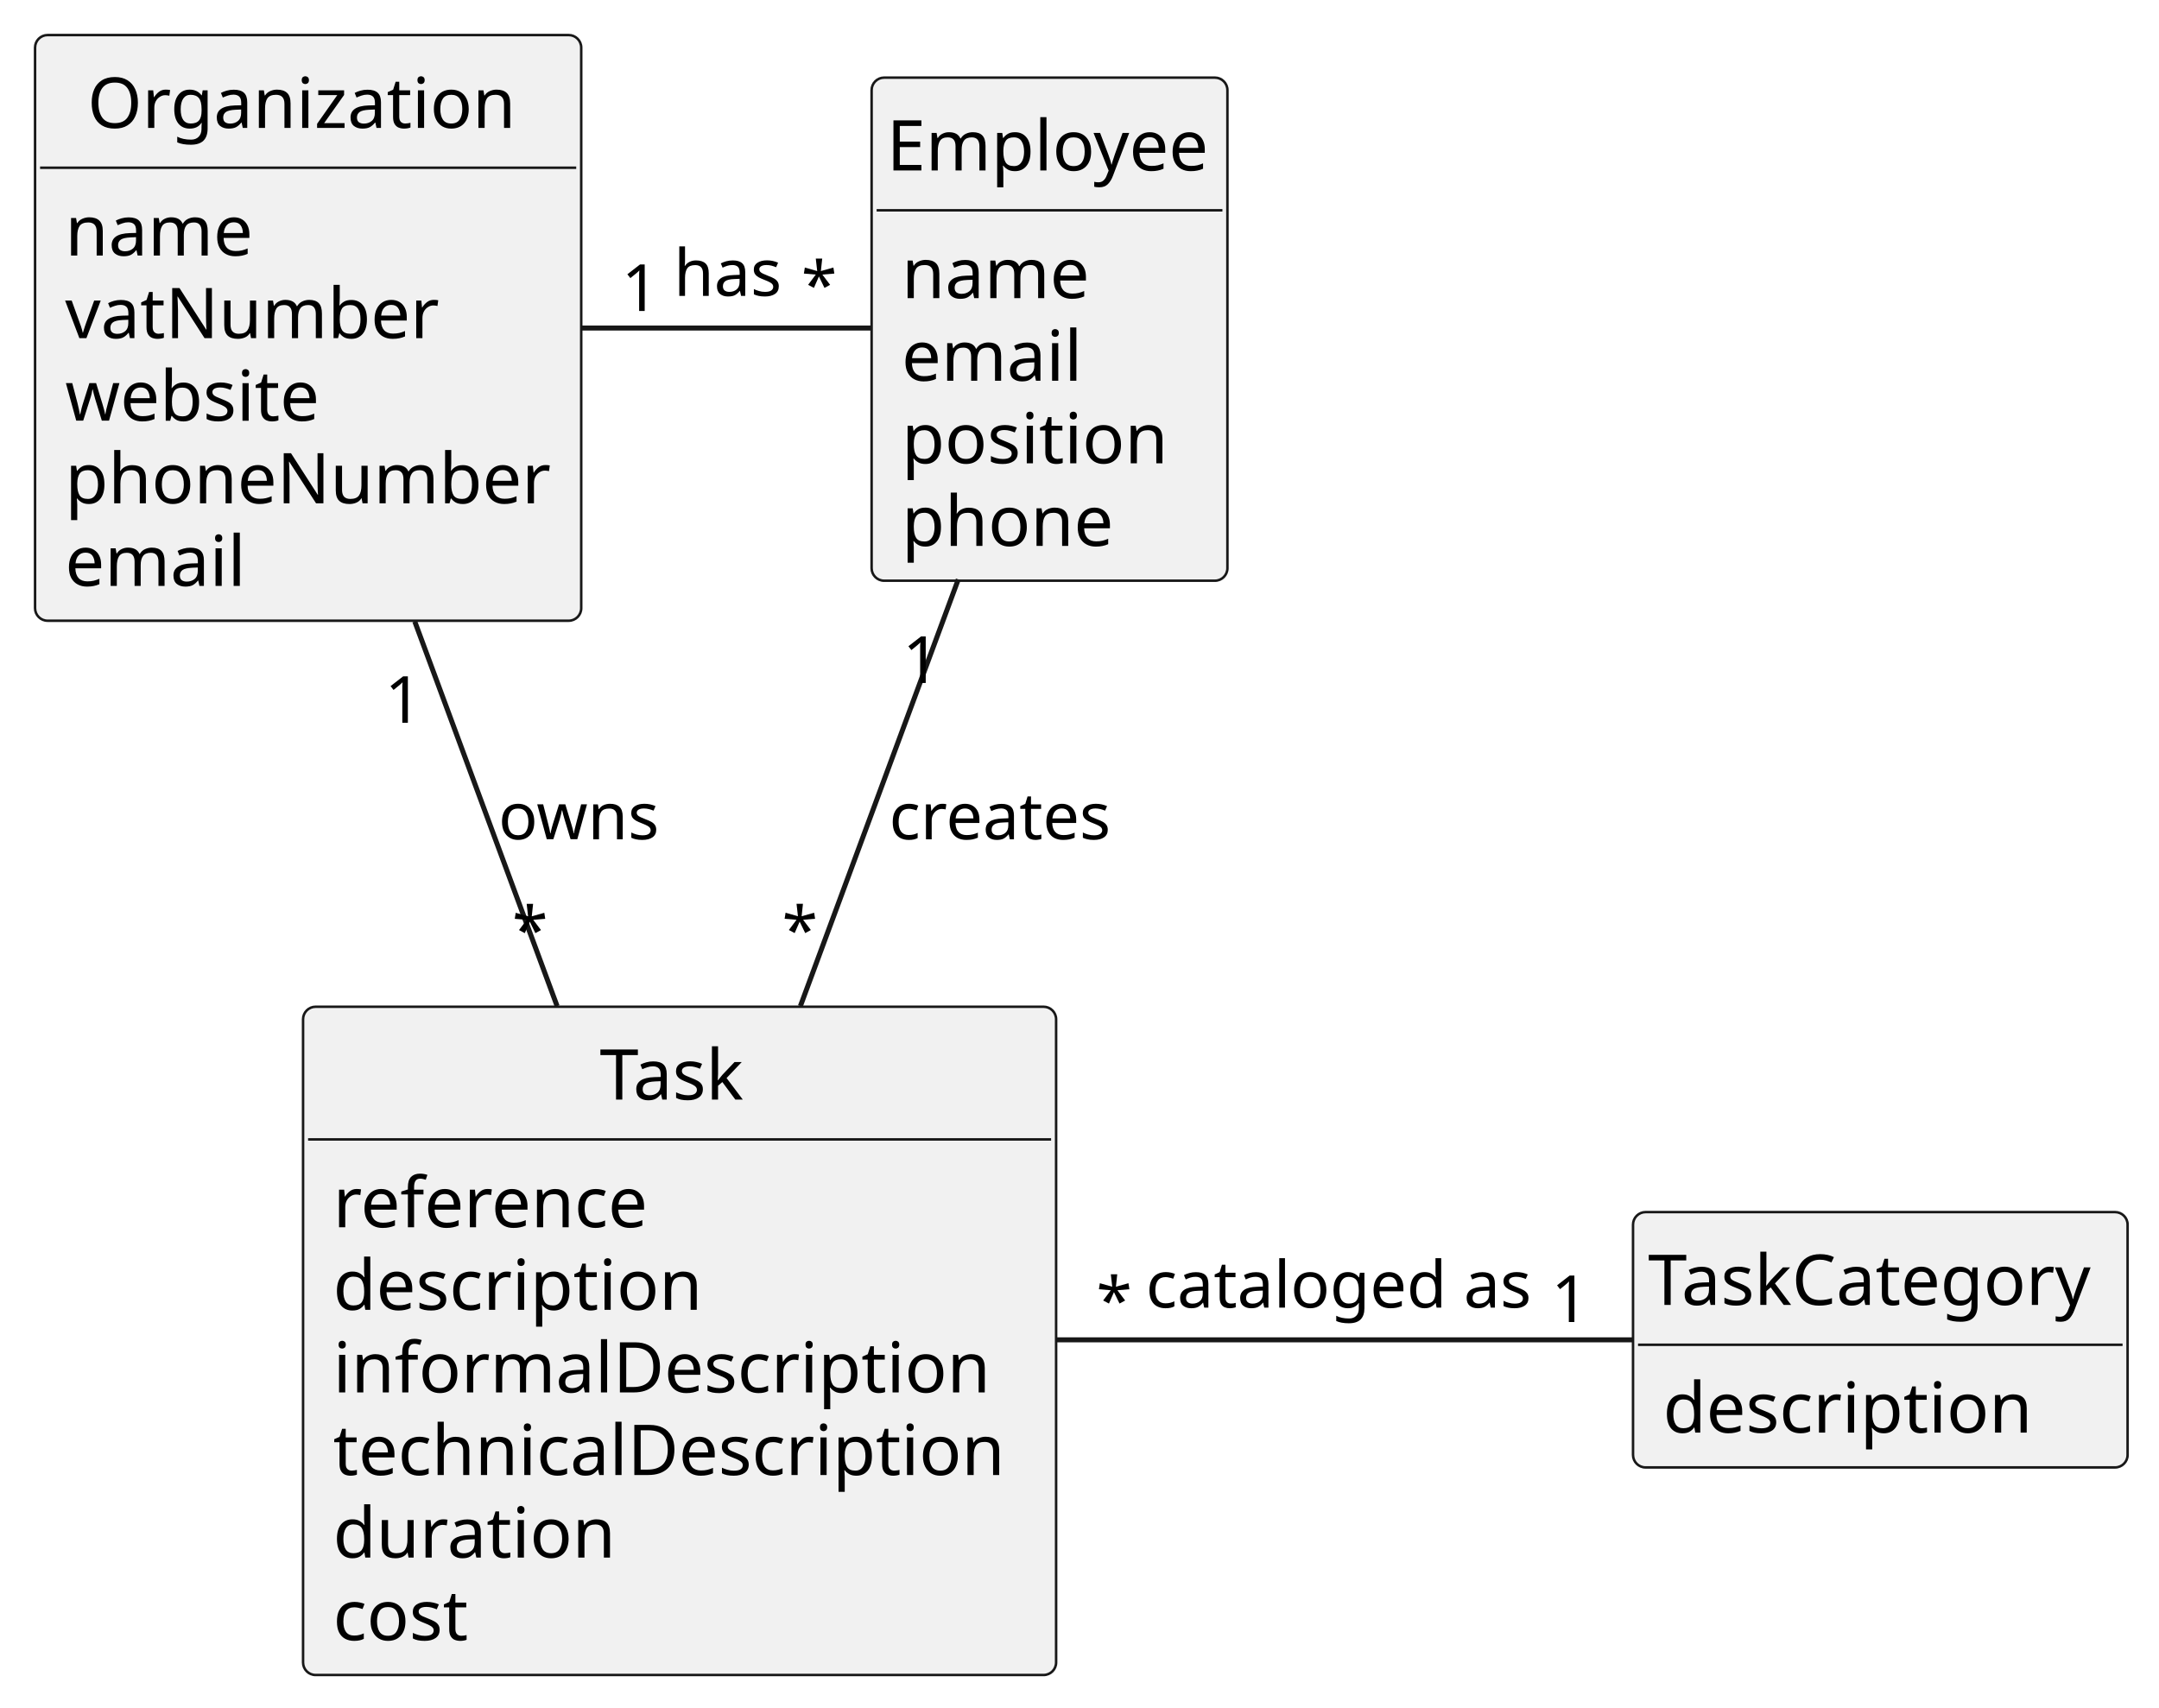
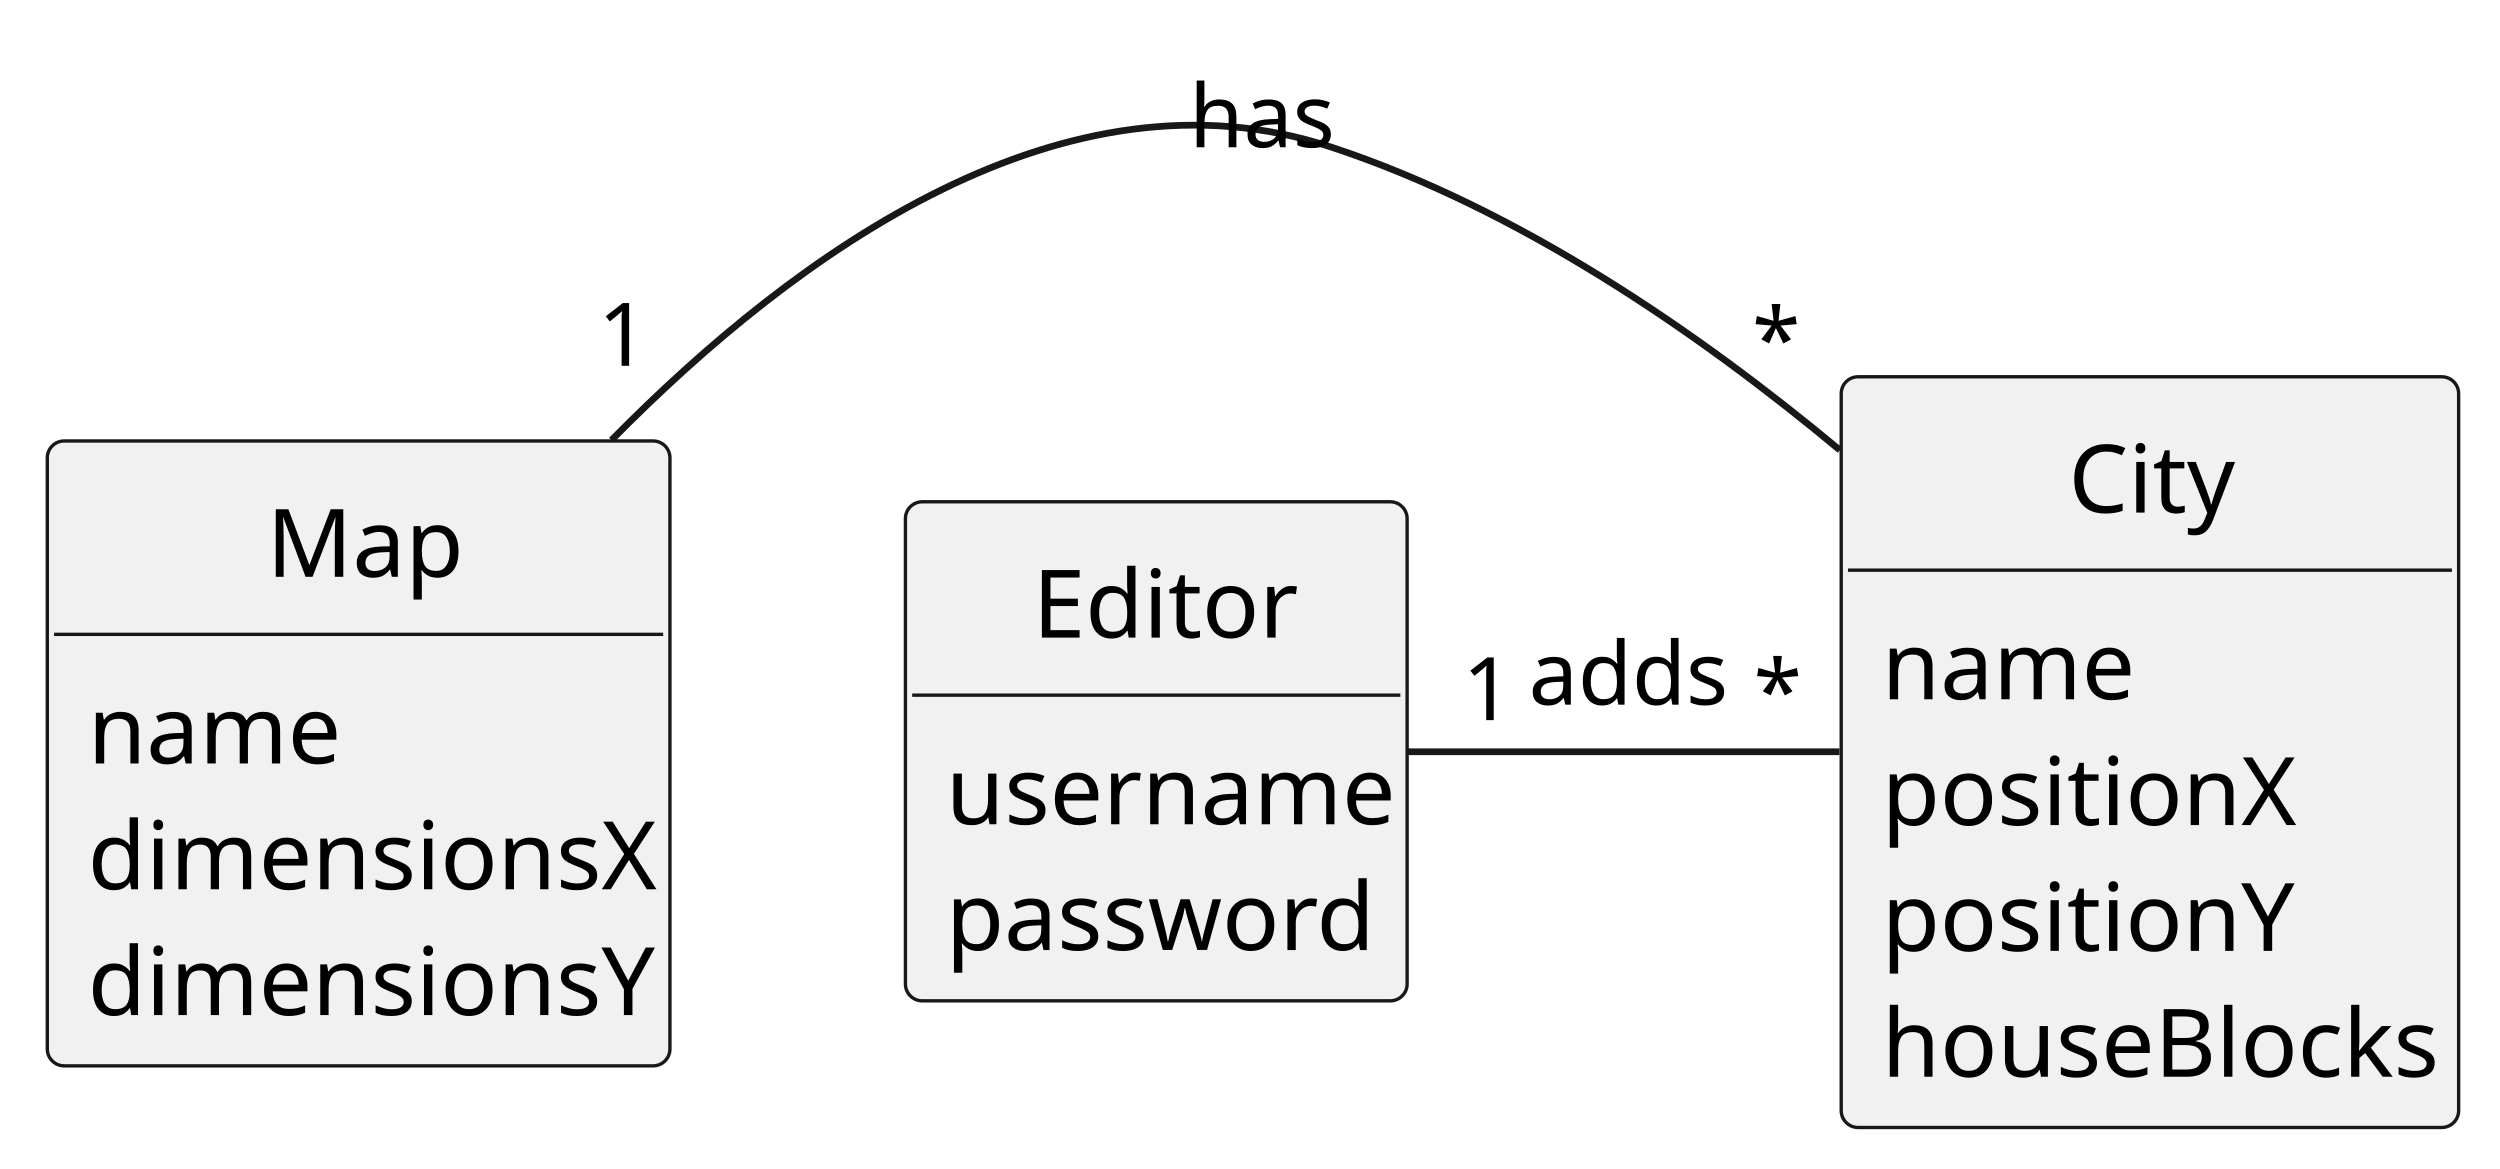
- <svg xmlns="http://www.w3.org/2000/svg" contentStyleType="text/css" height="341px" preserveAspectRatio="none" style="width:431px;height:341px;background:#FFFFFF;" version="1.1" viewBox="0 0 431 341" width="431px" zoomAndPan="magnify">
+ <svg xmlns="http://www.w3.org/2000/svg" contentStyleType="text/css" height="173px" preserveAspectRatio="none" style="width:370px;height:173px;background:#FFFFFF;" version="1.1" viewBox="0 0 370 173" width="370px" zoomAndPan="magnify">
  <defs />
  <g>
-     <g id="elem_Organization">
-       <rect codeLine="14" fill="#F1F1F1" height="116.93" id="Organization" rx="2.5" ry="2.5" style="stroke:#181818;stroke-width:0.5;" width="109.029" x="7" y="7" />
-       <text fill="#000000" font-family="sans-serif" font-size="14" lengthAdjust="spacing" textLength="88.129" x="17.45" y="25.535">Organization</text>
-       <line style="stroke:#181818;stroke-width:0.5;" x1="8" x2="115.029" y1="33.488" y2="33.488" />
-       <text fill="#000000" font-family="sans-serif" font-size="14" lengthAdjust="spacing" textLength="37.29" x="13" y="51.023">name</text>
-       <text fill="#000000" font-family="sans-serif" font-size="14" lengthAdjust="spacing" textLength="74.655" x="13" y="67.512">vatNumber</text>
-       <text fill="#000000" font-family="sans-serif" font-size="14" lengthAdjust="spacing" textLength="51.618" x="13" y="84">website</text>
-       <text fill="#000000" font-family="sans-serif" font-size="14" lengthAdjust="spacing" textLength="97.029" x="13" y="100.488">phoneNumber</text>
-       <text fill="#000000" font-family="sans-serif" font-size="14" lengthAdjust="spacing" textLength="36.695" x="13" y="116.977">email</text>
+     <g id="elem_Map">
+       <rect codeLine="14" fill="#F1F1F1" height="92.484" id="Map" rx="2.5" ry="2.5" style="stroke:#181818;stroke-width:0.5;" width="92.151" x="7" y="65.263" />
+       <text fill="#000000" font-family="sans-serif" font-size="14" lengthAdjust="spacing" textLength="27.234" x="39.459" y="85.37">Map</text>
+       <line style="stroke:#181818;stroke-width:0.5;" x1="8" x2="98.151" y1="93.884" y2="93.884" />
+       <text fill="#000000" font-family="sans-serif" font-size="14" lengthAdjust="spacing" textLength="35.02" x="13" y="112.991">name</text>
+       <text fill="#000000" font-family="sans-serif" font-size="14" lengthAdjust="spacing" textLength="80.151" x="13" y="131.612">dimensionsX</text>
+       <text fill="#000000" font-family="sans-serif" font-size="14" lengthAdjust="spacing" textLength="80.151" x="13" y="150.233">dimensionsY</text>
    </g>
-     <g id="elem_Task">
-       <rect codeLine="22" fill="#F1F1F1" height="133.418" id="Task" rx="2.5" ry="2.5" style="stroke:#181818;stroke-width:0.5;" width="150.332" x="60.5" y="201" />
-       <text fill="#000000" font-family="sans-serif" font-size="14" lengthAdjust="spacing" textLength="31.903" x="119.714" y="219.535">Task</text>
-       <line style="stroke:#181818;stroke-width:0.5;" x1="61.5" x2="209.832" y1="227.488" y2="227.488" />
-       <text fill="#000000" font-family="sans-serif" font-size="14" lengthAdjust="spacing" textLength="63.663" x="66.5" y="245.023">reference</text>
-       <text fill="#000000" font-family="sans-serif" font-size="14" lengthAdjust="spacing" textLength="76.077" x="66.5" y="261.512">description</text>
-       <text fill="#000000" font-family="sans-serif" font-size="14" lengthAdjust="spacing" textLength="134.811" x="66.5" y="278">informalDescription</text>
-       <text fill="#000000" font-family="sans-serif" font-size="14" lengthAdjust="spacing" textLength="138.332" x="66.5" y="294.488">technicalDescription</text>
-       <text fill="#000000" font-family="sans-serif" font-size="14" lengthAdjust="spacing" textLength="57.531" x="66.5" y="310.977">duration</text>
-       <text fill="#000000" font-family="sans-serif" font-size="14" lengthAdjust="spacing" textLength="28.144" x="66.5" y="327.465">cost</text>
+     <g id="elem_City">
+       <rect codeLine="20" fill="#F1F1F1" height="111.106" id="City" rx="2.5" ry="2.5" style="stroke:#181818;stroke-width:0.5;" width="91.379" x="272.5" y="55.763" />
+       <text fill="#000000" font-family="sans-serif" font-size="14" lengthAdjust="spacing" textLength="24.11" x="306.134" y="75.87">City</text>
+       <line style="stroke:#181818;stroke-width:0.5;" x1="273.5" x2="362.879" y1="84.384" y2="84.384" />
+       <text fill="#000000" font-family="sans-serif" font-size="14" lengthAdjust="spacing" textLength="35.02" x="278.5" y="103.491">name</text>
+       <text fill="#000000" font-family="sans-serif" font-size="14" lengthAdjust="spacing" textLength="57.593" x="278.5" y="122.112">positionX</text>
+       <text fill="#000000" font-family="sans-serif" font-size="14" lengthAdjust="spacing" textLength="57.593" x="278.5" y="140.733">positionY</text>
+       <text fill="#000000" font-family="sans-serif" font-size="14" lengthAdjust="spacing" textLength="79.379" x="278.5" y="159.355">houseBlocks</text>
    </g>
-     <g id="elem_TaskCategory">
-       <rect codeLine="31" fill="#F1F1F1" height="50.977" id="TaskCategory" rx="2.5" ry="2.5" style="stroke:#181818;stroke-width:0.5;" width="98.73" x="326" y="242" />
-       <text fill="#000000" font-family="sans-serif" font-size="14" lengthAdjust="spacing" textLength="92.73" x="329" y="260.535">TaskCategory</text>
-       <line style="stroke:#181818;stroke-width:0.5;" x1="327" x2="423.729" y1="268.488" y2="268.488" />
-       <text fill="#000000" font-family="sans-serif" font-size="14" lengthAdjust="spacing" textLength="76.077" x="332" y="286.023">description</text>
+     <g id="elem_Editor">
+       <rect codeLine="27" fill="#F1F1F1" height="73.863" id="Editor" rx="2.5" ry="2.5" style="stroke:#181818;stroke-width:0.5;" width="74.255" x="134" y="74.263" />
+       <text fill="#000000" font-family="sans-serif" font-size="14" lengthAdjust="spacing" textLength="36.572" x="152.841" y="94.37">Editor</text>
+       <line style="stroke:#181818;stroke-width:0.5;" x1="135" x2="207.255" y1="102.884" y2="102.884" />
+       <text fill="#000000" font-family="sans-serif" font-size="14" lengthAdjust="spacing" textLength="62.255" x="140" y="121.991">username</text>
+       <text fill="#000000" font-family="sans-serif" font-size="14" lengthAdjust="spacing" textLength="59.917" x="140" y="140.612">password</text>
    </g>
-     <g id="elem_Employee">
-       <rect codeLine="35" fill="#F1F1F1" height="100.441" id="Employee" rx="2.5" ry="2.5" style="stroke:#181818;stroke-width:0.5;" width="71.03" x="174" y="15.5" />
-       <text fill="#000000" font-family="sans-serif" font-size="14" lengthAdjust="spacing" textLength="65.03" x="177" y="34.035">Employee</text>
-       <line style="stroke:#181818;stroke-width:0.5;" x1="175" x2="244.03" y1="41.988" y2="41.988" />
-       <text fill="#000000" font-family="sans-serif" font-size="14" lengthAdjust="spacing" textLength="37.29" x="180" y="59.523">name</text>
-       <text fill="#000000" font-family="sans-serif" font-size="14" lengthAdjust="spacing" textLength="36.695" x="180" y="76.012">email</text>
-       <text fill="#000000" font-family="sans-serif" font-size="14" lengthAdjust="spacing" textLength="55.166" x="180" y="92.5">position</text>
-       <text fill="#000000" font-family="sans-serif" font-size="14" lengthAdjust="spacing" textLength="42.588" x="180" y="108.988">phone</text>
+     <g id="link_Map_City">
+       <path codeLine="32" d="M90.5,65.143 C118.18,37.043 157.72,8.813 197,21.763 C224.67,30.883 251.19,49.043 272.31,66.623 " fill="none" id="Map-City" style="stroke:#181818;stroke-width:1.0;" />
+       <text fill="#000000" font-family="sans-serif" font-size="13" lengthAdjust="spacing" textLength="20.96" x="176" y="21.791">has</text>
+       <text fill="#000000" font-family="sans-serif" font-size="13" lengthAdjust="spacing" textLength="7.23" x="88.499" y="54.135">1</text>
+       <text fill="#000000" font-family="sans-serif" font-size="13" lengthAdjust="spacing" textLength="5.059" x="259.302" y="54.865">*</text>
    </g>
-     <g id="link_Organization_Employee">
-       <path codeLine="42" d="M116.19,65.5 C135.46,65.5 156.6,65.5 173.89,65.5 " fill="none" id="Organization-Employee" style="stroke:#181818;stroke-width:1.0;" />
-       <text fill="#000000" font-family="sans-serif" font-size="13" lengthAdjust="spacing" textLength="21.874" x="134.5" y="59.068">has</text>
-       <text fill="#000000" font-family="sans-serif" font-size="13" lengthAdjust="spacing" textLength="8.22" x="124.089" y="62.086">1</text>
-       <text fill="#000000" font-family="sans-serif" font-size="13" lengthAdjust="spacing" textLength="6.265" x="159.951" y="61.508">*</text>
-     </g>
-     <g id="link_Organization_Task">
-       <path codeLine="43" d="M82.8,124.08 C91.69,148.08 102.05,176.09 111.22,200.88 " fill="none" id="Organization-Task" style="stroke:#181818;stroke-width:1.0;" />
-       <text fill="#000000" font-family="sans-serif" font-size="13" lengthAdjust="spacing" textLength="32.697" x="99.5" y="167.568">owns</text>
-       <text fill="#000000" font-family="sans-serif" font-size="13" lengthAdjust="spacing" textLength="8.22" x="76.811" y="144.311">1</text>
-       <text fill="#000000" font-family="sans-serif" font-size="13" lengthAdjust="spacing" textLength="6.265" x="102.233" y="190.336">*</text>
-     </g>
-     <g id="link_Employee_Task">
-       <path codeLine="45" d="M191.3,115.68 C181.8,141.36 170.05,173.12 159.78,200.87 " fill="none" id="Employee-Task" style="stroke:#181818;stroke-width:1.0;" />
-       <text fill="#000000" font-family="sans-serif" font-size="13" lengthAdjust="spacing" textLength="45.132" x="177.5" y="167.568">creates</text>
-       <text fill="#000000" font-family="sans-serif" font-size="13" lengthAdjust="spacing" textLength="8.22" x="180.191" y="136.35">1</text>
-       <text fill="#000000" font-family="sans-serif" font-size="13" lengthAdjust="spacing" textLength="6.265" x="156.104" y="190.325">*</text>
-     </g>
-     <g id="link_Task_TaskCategory">
-       <path codeLine="47" d="M210.78,267.5 C248.31,267.5 292.65,267.5 325.86,267.5 " fill="none" id="Task-TaskCategory" style="stroke:#181818;stroke-width:1.0;" />
-       <text fill="#000000" font-family="sans-serif" font-size="13" lengthAdjust="spacing" textLength="79.073" x="228.75" y="261.068">cataloged as</text>
-       <text fill="#000000" font-family="sans-serif" font-size="13" lengthAdjust="spacing" textLength="6.265" x="218.849" y="264.289">*</text>
-       <text fill="#000000" font-family="sans-serif" font-size="13" lengthAdjust="spacing" textLength="8.22" x="309.684" y="263.945">1</text>
+     <g id="link_Editor_City">
+       <path codeLine="34" d="M208.09,111.263 C227.57,111.263 251.61,111.263 272.24,111.263 " fill="none" id="Editor-City" style="stroke:#181818;stroke-width:1.0;" />
+       <text fill="#000000" font-family="sans-serif" font-size="13" lengthAdjust="spacing" textLength="28.19" x="226.25" y="104.291">adds</text>
+       <text fill="#000000" font-family="sans-serif" font-size="13" lengthAdjust="spacing" textLength="7.23" x="216.459" y="106.582">1</text>
+       <text fill="#000000" font-family="sans-serif" font-size="13" lengthAdjust="spacing" textLength="5.059" x="259.523" y="106.951">*</text>
    </g>
  </g>
</svg>
